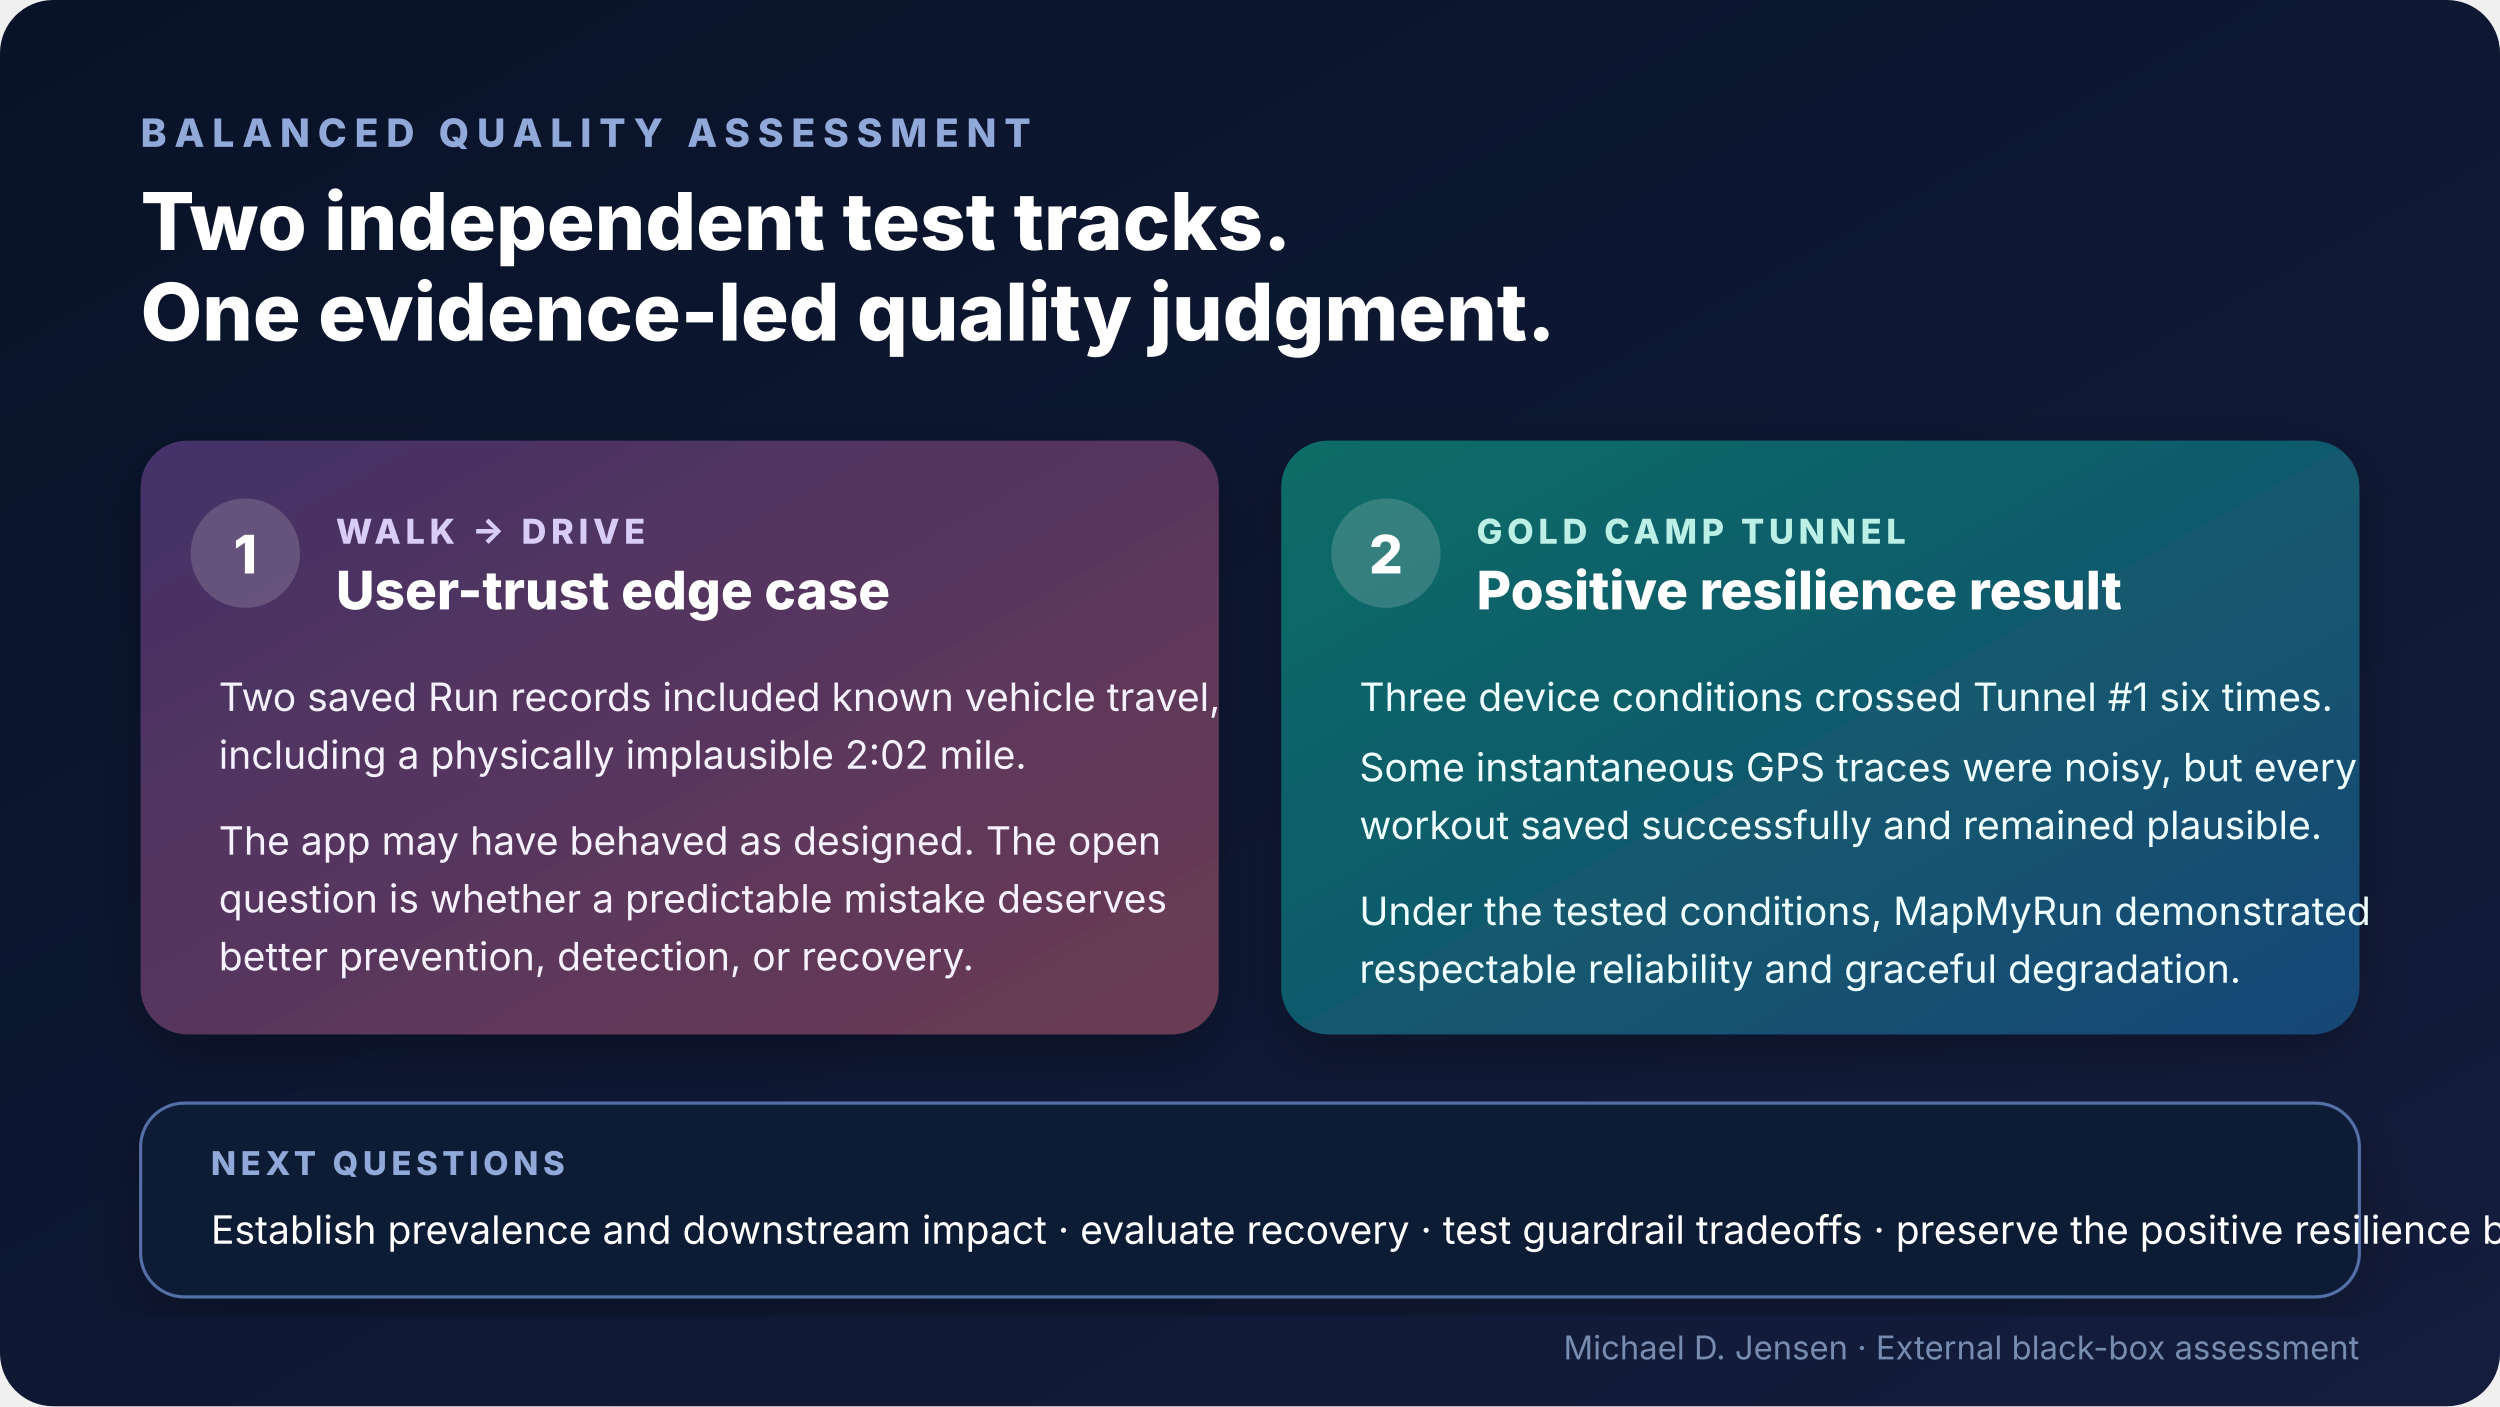
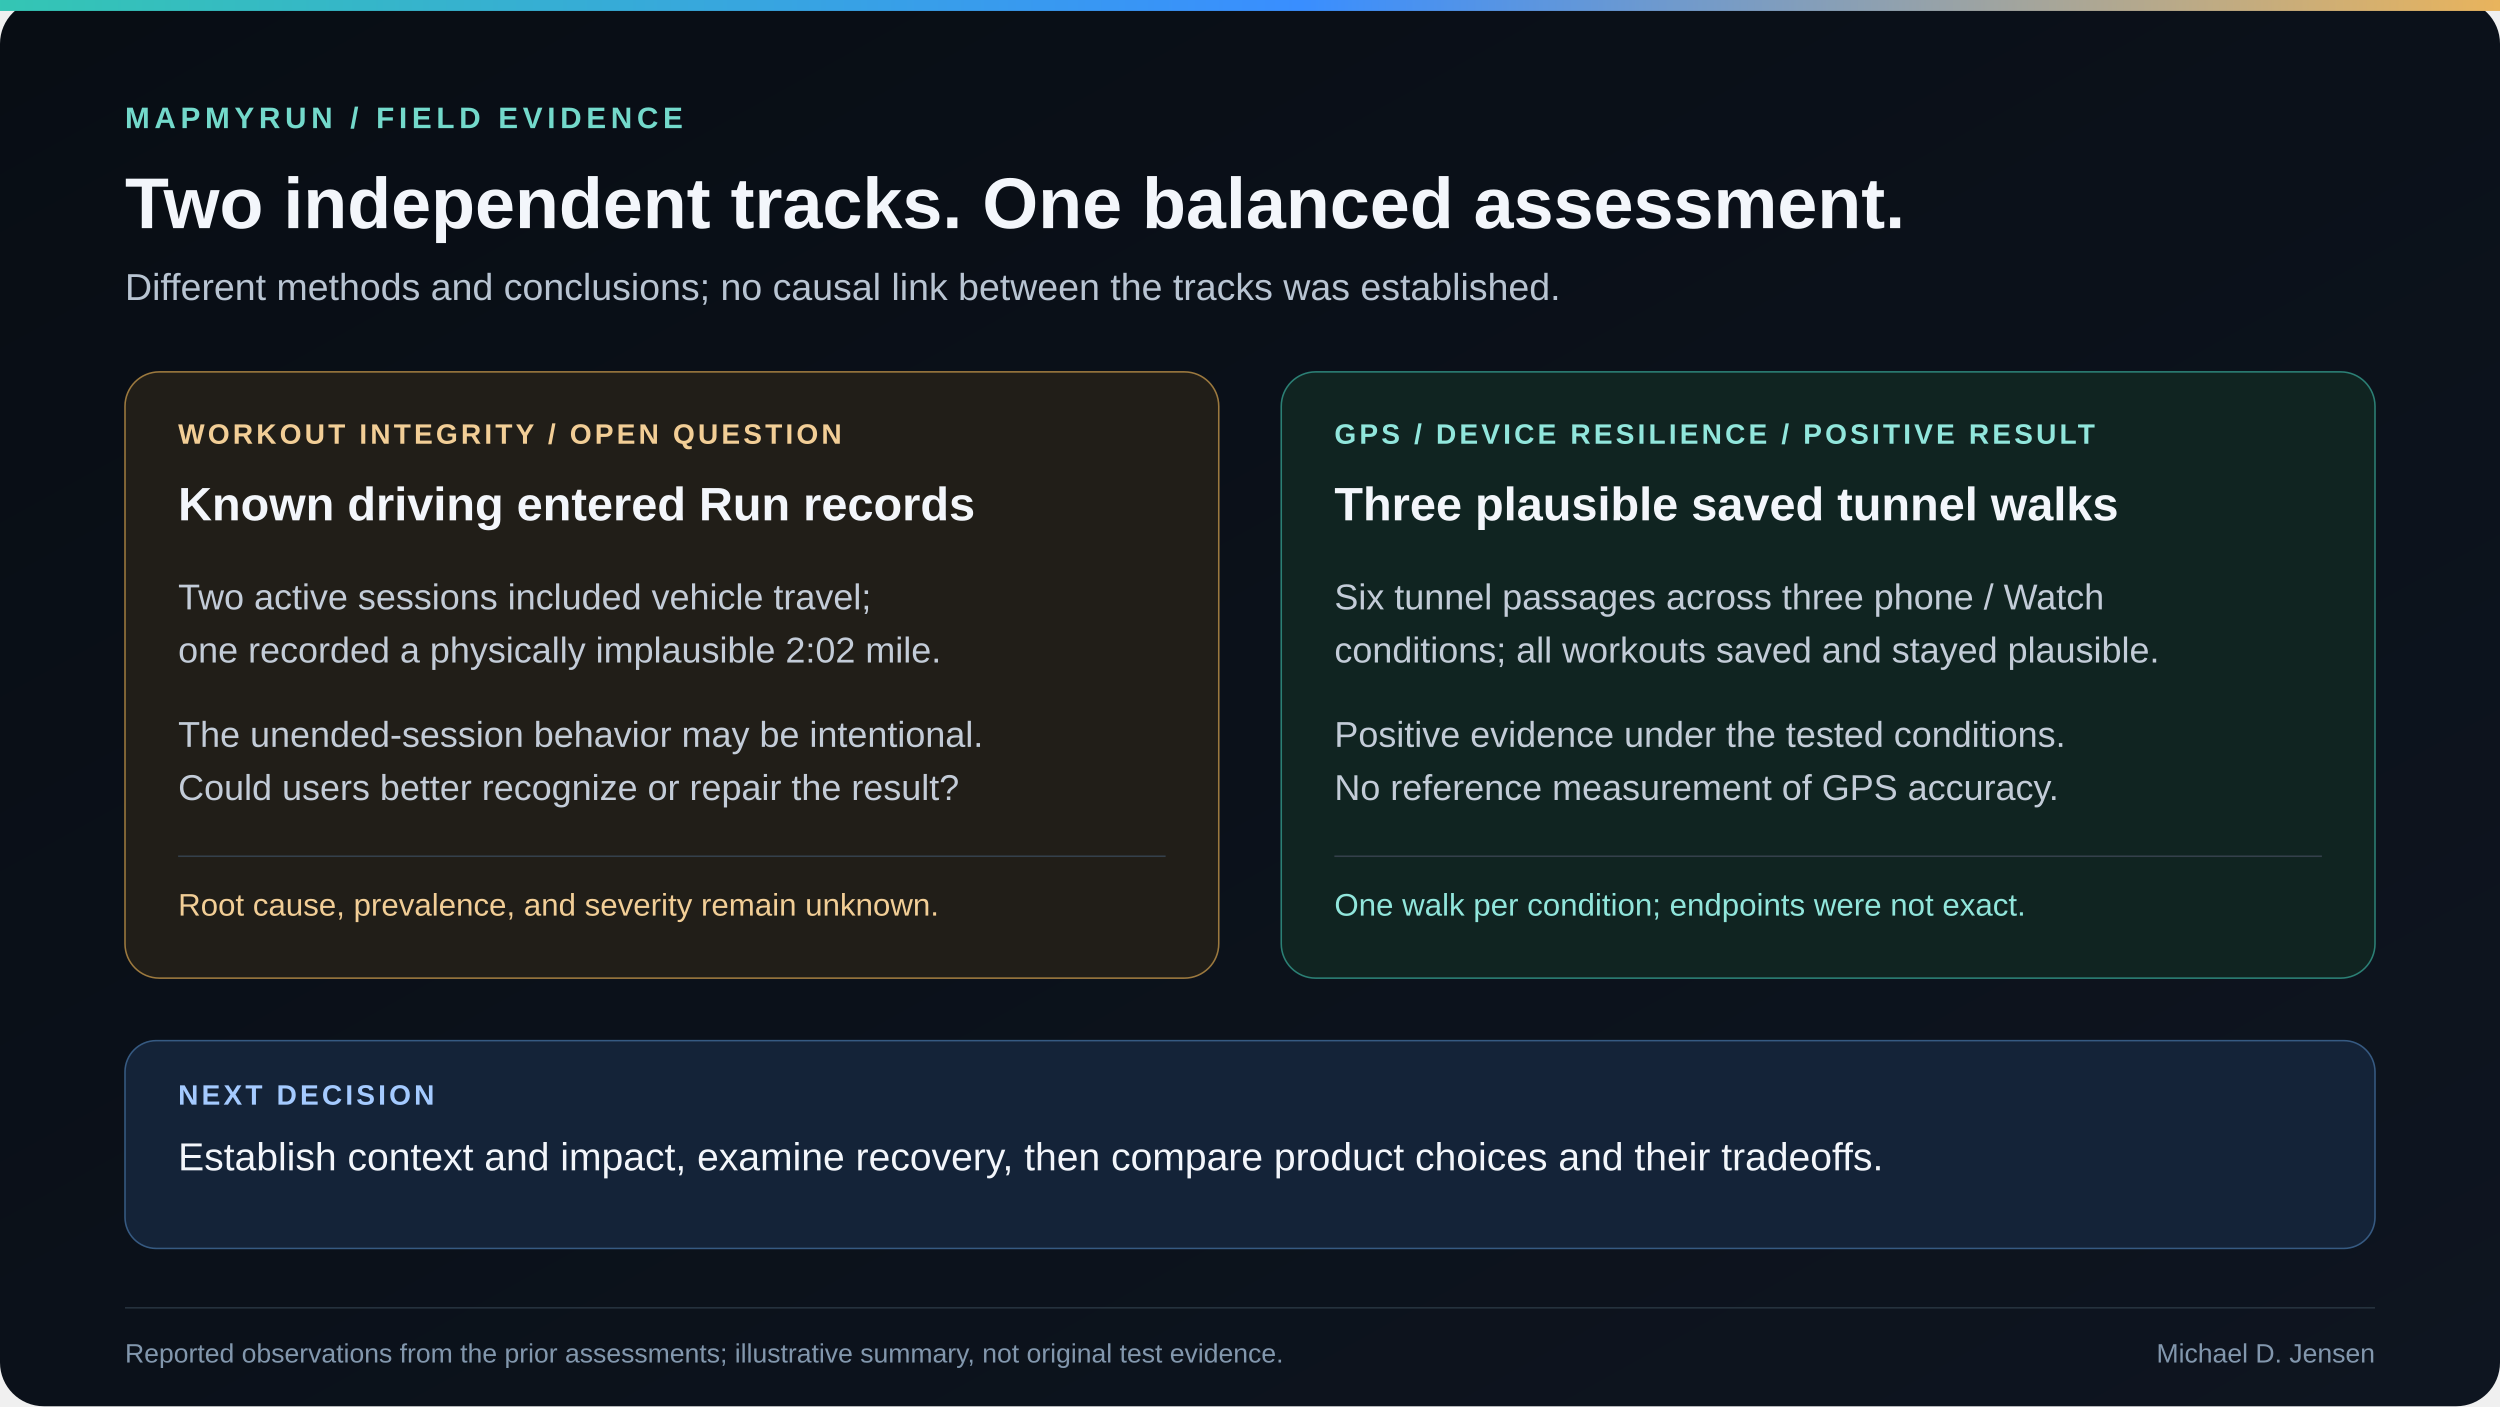
- <svg xmlns="http://www.w3.org/2000/svg" width="1600" height="900" viewBox="0 0 1600 900">
+ <svg xmlns="http://www.w3.org/2000/svg" width="1600" height="900" viewBox="0 0 1600 900" role="img" aria-labelledby="title desc">
  <defs>
-     <linearGradient id="bg" x1="0" y1="0" x2="1" y2="1">
-       <stop offset="0" stop-color="#081329" />
-       <stop offset="1" stop-color="#141d3c" />
+     <linearGradient id="bg" x2="1" y2="1">
+       <stop stop-color="#080d14" />
+       <stop offset="1" stop-color="#0e1520" />
    </linearGradient>
-     <linearGradient id="good" x1="0" y1="0" x2="1" y2="1">
-       <stop offset="0" stop-color="#0d6d65" />
-       <stop offset="1" stop-color="#164675" />
+     <linearGradient id="accent">
+       <stop stop-color="#34c6b3" />
+       <stop offset=".52" stop-color="#398eff" />
+       <stop offset="1" stop-color="#eab45b" />
    </linearGradient>
-     <linearGradient id="question" x1="0" y1="0" x2="1" y2="1">
-       <stop offset="0" stop-color="#433167" />
-       <stop offset="1" stop-color="#6c3b54" />
-     </linearGradient>
-     <filter id="shadow">
-       <feDropShadow dx="0" dy="12" stdDeviation="18" flood-opacity=".28" />
-     </filter>
  </defs>
-   <rect width="1600" height="900" rx="34" fill="url(#bg)" />
-   <g font-family="Inter, Segoe UI, Arial, sans-serif">
-     <text x="90" y="94" fill="#91a9d8" font-size="25" font-weight="800" letter-spacing="5">BALANCED QUALITY ASSESSMENT</text>
-     <text x="90" y="160" fill="#fff" font-size="51" font-weight="800">Two independent test tracks.</text>
-     <text x="90" y="218" fill="#fff" font-size="51" font-weight="800">One evidence-led quality judgment.</text>
-     <g filter="url(#shadow)">
-       <rect x="90" y="282" width="690" height="380" rx="30" fill="url(#question)" />
-       <circle cx="157" cy="354" r="35" fill="#fff" opacity=".16" />
-       <text x="157" y="367" text-anchor="middle" fill="#fff" font-size="34" font-weight="800">1</text>
-       <text x="215" y="348" fill="#d9cdf8" font-size="22" font-weight="800" letter-spacing="3">WALK → DRIVE</text>
-       <text x="215" y="390" fill="#fff" font-size="34" font-weight="800">User-trust edge case</text>
-       <text x="140" y="455" fill="#f6f1ff" font-size="25">Two saved Run records included known vehicle travel,</text>
-       <text x="140" y="492" fill="#f6f1ff" font-size="25">including a physically implausible 2:02 mile.</text>
-       <text x="140" y="547" fill="#f6f1ff" font-size="25">The app may have behaved as designed. The open</text>
-       <text x="140" y="584" fill="#f6f1ff" font-size="25">question is whether a predictable mistake deserves</text>
-       <text x="140" y="621" fill="#f6f1ff" font-size="25">better prevention, detection, or recovery.</text>
+   <rect width="1600" height="900" rx="28" fill="url(#bg)" />
+   <rect width="1600" height="7" fill="url(#accent)" />
+   <g font-family="Arial, sans-serif">
+     <text x="80" y="82" fill="#73d9cb" font-size="19" letter-spacing="3" font-weight="700">MAPMYRUN / FIELD EVIDENCE</text>
+     <text x="80" y="146" fill="#f3f6fb" font-size="46" font-weight="700">Two independent tracks. One balanced assessment.</text>
+     <text x="80" y="192" fill="#b8c4d2" font-size="24">Different methods and conclusions; no causal link between the tracks was established.</text>
+     <rect x="80" y="238" width="700" height="388" rx="22" fill="#211e18" stroke="#9c793e" />
+     <rect x="820" y="238" width="700" height="388" rx="22" fill="#102421" stroke="#2b8075" />
+     <g font-size="18" font-weight="700" letter-spacing="2">
+       <text x="114" y="284" fill="#f2ce96">WORKOUT INTEGRITY / OPEN QUESTION</text>
+       <text x="854" y="284" fill="#91e6dc">GPS / DEVICE RESILIENCE / POSITIVE RESULT</text>
    </g>
-     <g filter="url(#shadow)">
-       <rect x="820" y="282" width="690" height="380" rx="30" fill="url(#good)" />
-       <circle cx="887" cy="354" r="35" fill="#fff" opacity=".16" />
-       <text x="887" y="367" text-anchor="middle" fill="#fff" font-size="34" font-weight="800">2</text>
-       <text x="945" y="348" fill="#bcefe5" font-size="22" font-weight="800" letter-spacing="3">GOLD CAMP TUNNEL</text>
-       <text x="945" y="390" fill="#fff" font-size="34" font-weight="800">Positive resilience result</text>
-       <text x="870" y="455" fill="#efffff" font-size="25">Three device conditions crossed Tunnel #1 six times.</text>
-       <text x="870" y="500" fill="#efffff" font-size="25">Some instantaneous GPS traces were noisy, but every</text>
-       <text x="870" y="537" fill="#efffff" font-size="25">workout saved successfully and remained plausible.</text>
-       <text x="870" y="592" fill="#efffff" font-size="25">Under the tested conditions, MapMyRun demonstrated</text>
-       <text x="870" y="629" fill="#efffff" font-size="25">respectable reliability and graceful degradation.</text>
+     <g fill="#f3f6fb" font-size="30" font-weight="700">
+       <text x="114" y="333">Known driving entered Run records</text>
+       <text x="854" y="333">Three plausible saved tunnel walks</text>
    </g>
-     <g filter="url(#shadow)">
-       <rect x="90" y="706" width="1420" height="124" rx="28" fill="#101b35" stroke="#5470a6" stroke-width="2" />
-       <text x="135" y="752" fill="#91a9d8" font-size="21" font-weight="800" letter-spacing="3">NEXT QUESTIONS</text>
-       <text x="135" y="796" fill="#fff" font-size="25">Establish prevalence and downstream impact · evaluate recovery · test guardrail tradeoffs · preserve the positive resilience baseline</text>
+     <g fill="#c3ccd8" font-size="23">
+       <text x="114" y="390">Two active sessions included vehicle travel;</text>
+       <text x="114" y="424">one recorded a physically implausible 2:02 mile.</text>
+       <text x="114" y="478">The unended-session behavior may be intentional.</text>
+       <text x="114" y="512">Could users better recognize or repair the result?</text>
+       <text x="854" y="390">Six tunnel passages across three phone / Watch</text>
+       <text x="854" y="424">conditions; all workouts saved and stayed plausible.</text>
+       <text x="854" y="478">Positive evidence under the tested conditions.</text>
+       <text x="854" y="512">No reference measurement of GPS accuracy.</text>
    </g>
-     <text x="1510" y="870" text-anchor="end" fill="#778caf" font-size="21">Michael D. Jensen · External black-box assessment</text>
+     <path d="M114 548H746M854 548H1486" stroke="#34404b" />
+     <g font-size="20">
+       <text x="114" y="586" fill="#f2ce96">Root cause, prevalence, and severity remain unknown.</text>
+       <text x="854" y="586" fill="#91e6dc">One walk per condition; endpoints were not exact.</text>
+     </g>
+     <rect x="80" y="666" width="1440" height="133" rx="20" fill="#142338" stroke="#365a82" />
+     <text x="114" y="707" fill="#a4caff" font-size="18" font-weight="700" letter-spacing="2">NEXT DECISION</text>
+     <text x="114" y="749" fill="#f3f6fb" font-size="25">Establish context and impact, examine recovery, then compare product choices and their tradeoffs.</text>
+     <path d="M80 837H1520" stroke="#26323e" />
+     <text x="80" y="872" fill="#8297ad" font-size="17">Reported observations from the prior assessments; illustrative summary, not original test evidence.</text>
+     <text x="1520" y="872" text-anchor="end" fill="#8297ad" font-size="17">Michael D. Jensen</text>
  </g>
</svg>
